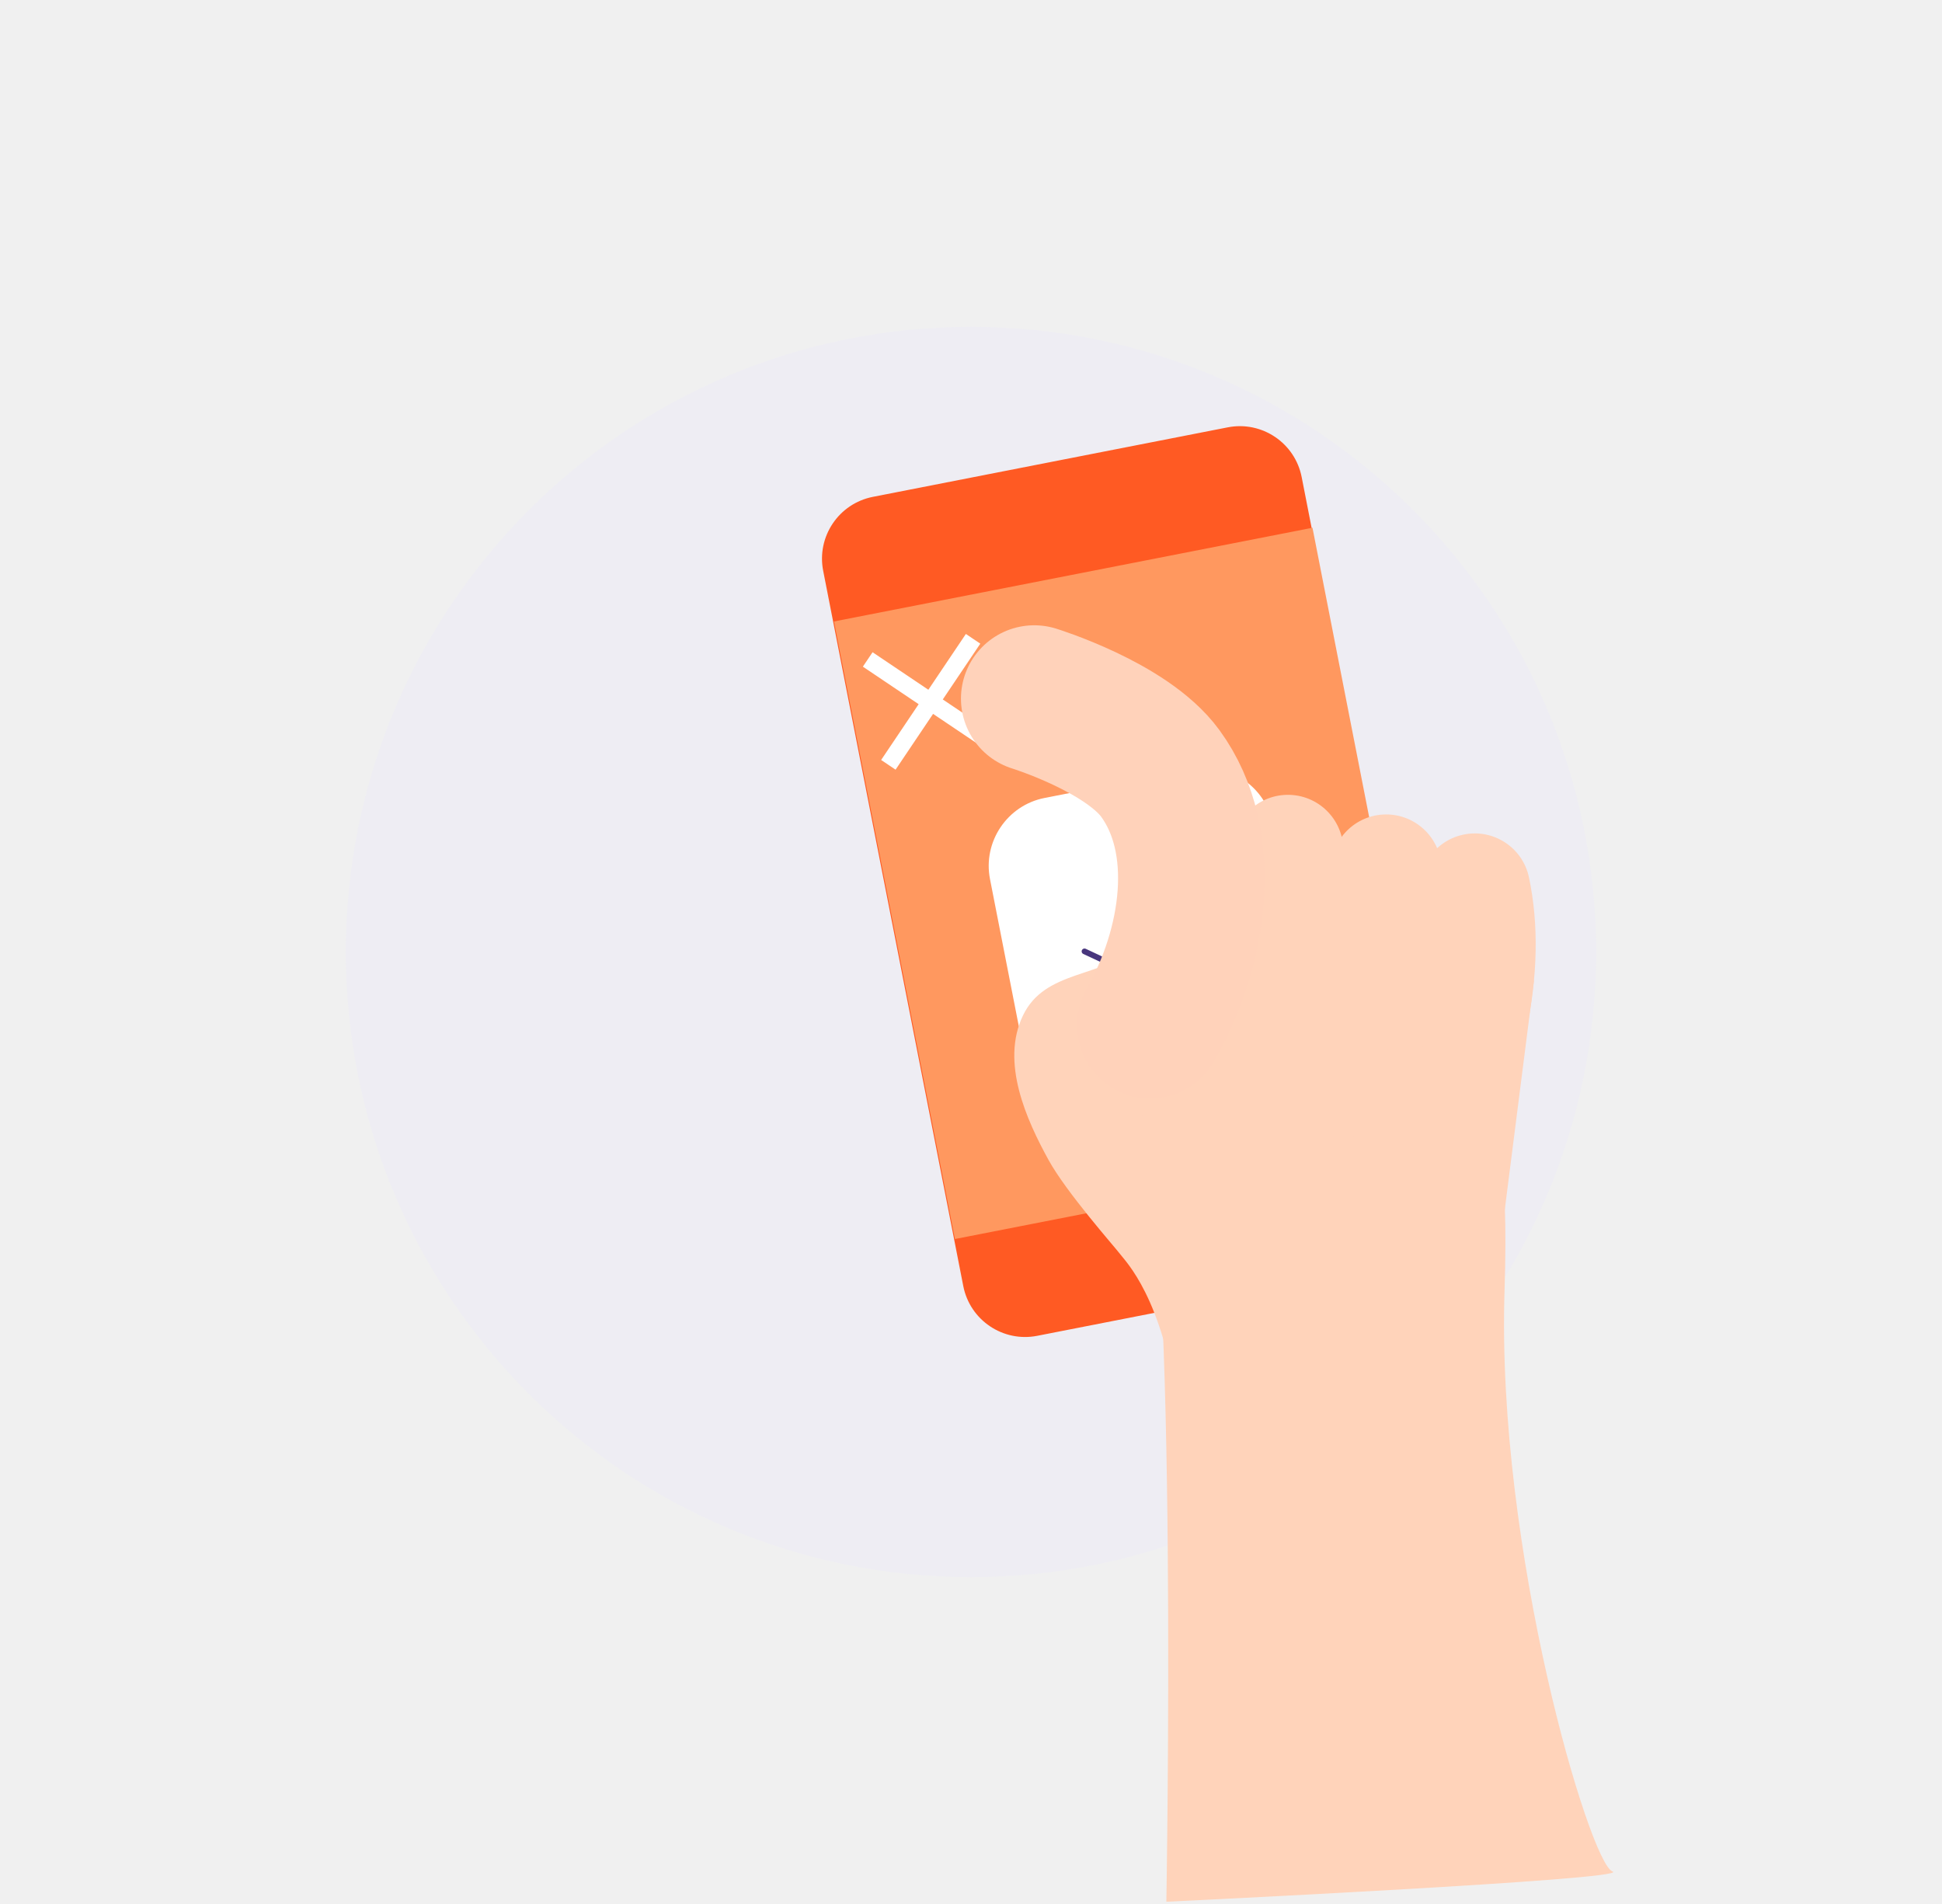
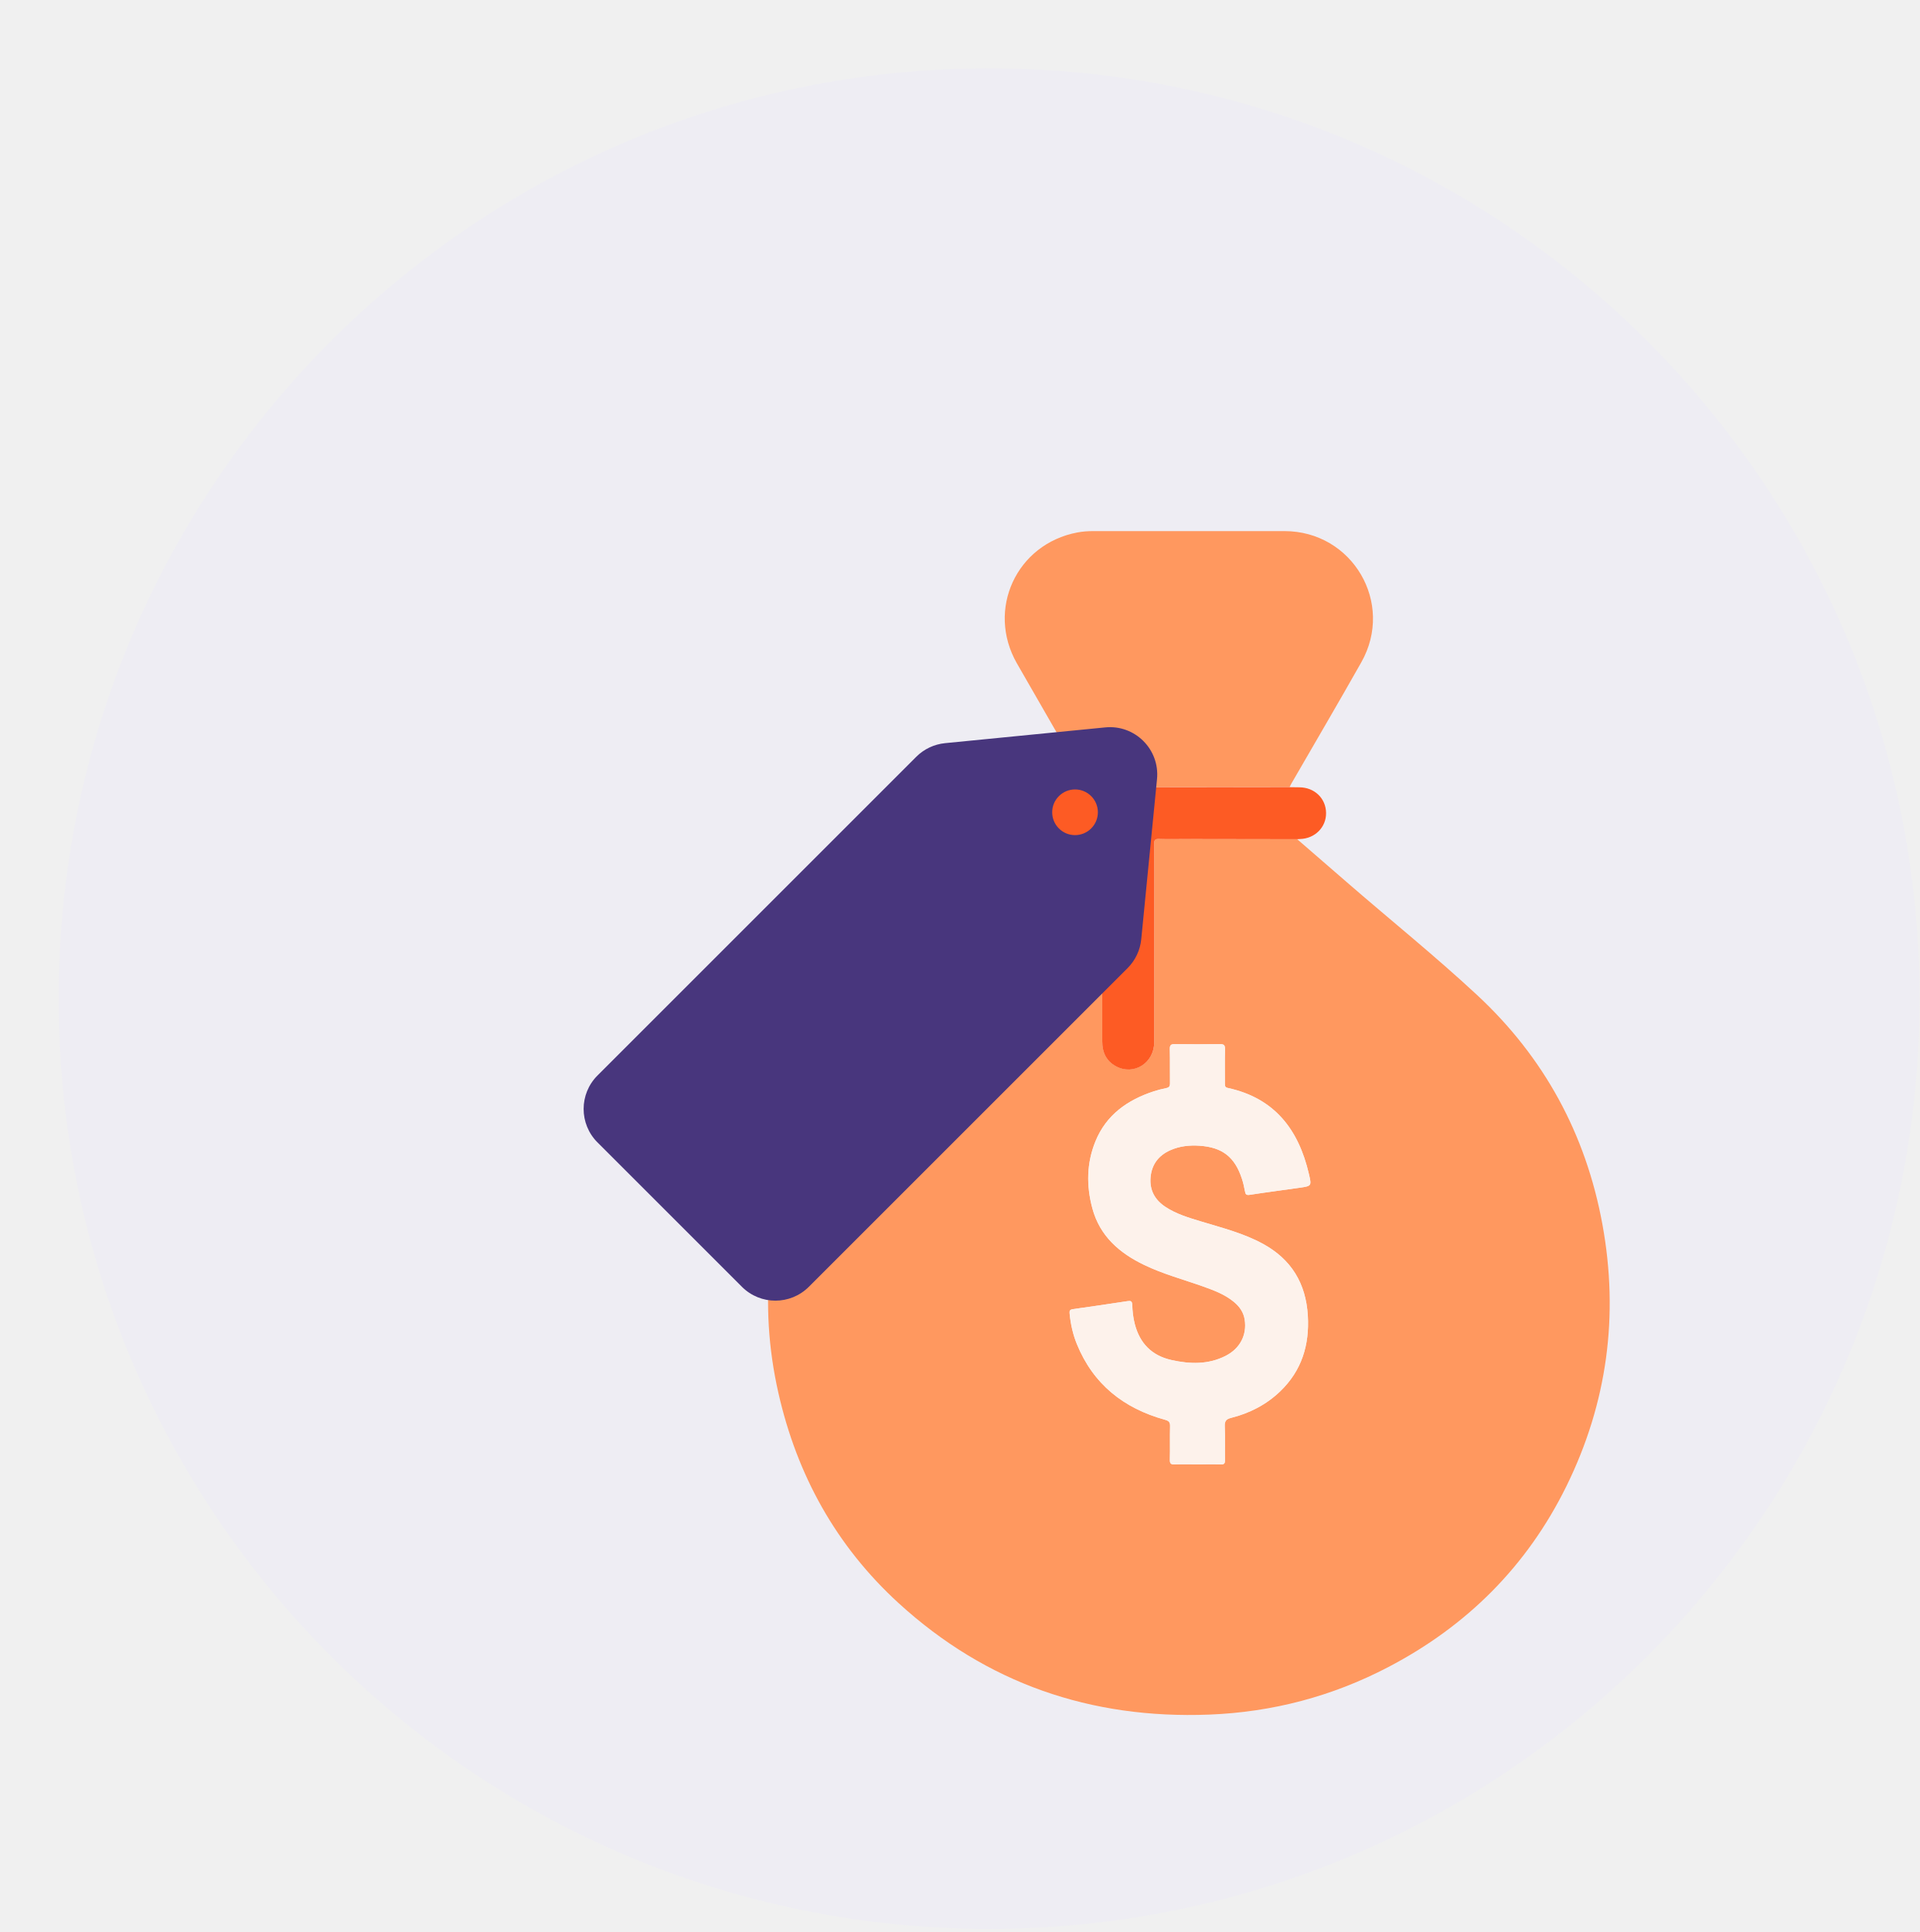
- <svg xmlns="http://www.w3.org/2000/svg" width="1020" height="1000" viewBox="0 0 1020 1000" fill="none">
+ <svg xmlns="http://www.w3.org/2000/svg" width="303" height="305" viewBox="0 0 303 305" fill="none">
  <g clip-path="url(#clip0)">
-     <path d="M838.335 500.001C838.335 681.335 691.334 828.337 510 828.337C328.666 828.337 181.664 681.335 181.664 500.001C181.664 318.667 328.666 171.665 510 171.665C691.334 171.665 838.335 318.667 838.335 500.001Z" fill="#EEEDF3" />
-     <path d="M731.144 665.087L544.79 701.588C526.853 705.101 509.458 693.405 505.945 675.468L432.362 299.795C428.848 281.855 440.546 264.463 458.483 260.95L644.836 224.449C662.776 220.935 680.167 232.629 683.681 250.569L757.264 626.242C760.777 644.179 749.084 661.573 731.144 665.087Z" fill="#FF5A23" />
-     <path d="M752.885 601.526L501.566 650.752L438.037 326.405L689.355 277.18L752.885 601.526Z" fill="#FF985F" />
-     <path d="M654.957 552.476L577.704 567.604C558.111 571.441 538.941 558.55 535.105 538.957L519.976 461.704C516.139 442.112 529.031 422.942 548.623 419.105L625.876 403.977C645.469 400.14 664.639 413.031 668.476 432.624L683.604 509.877C687.441 529.469 674.55 548.639 654.957 552.476Z" fill="white" />
-     <path d="M569.617 499.677L602.696 515.16L639.222 436.085" stroke="#48367D" stroke-width="3" stroke-linecap="round" stroke-linejoin="round" />
-     <path fill-rule="evenodd" clip-rule="evenodd" d="M490.085 374.941L519.386 394.645L524.482 387.067L495.181 367.363L514.885 338.062L507.307 332.966L487.603 362.267L458.302 342.563L453.206 350.141L482.507 369.845L462.803 399.146L470.38 404.241L490.085 374.941Z" fill="white" />
-     <path d="M787.348 656.068L788.8 647.522L805.665 515.111L725.833 455.386L613.448 487.318L623.883 660.656C676.752 673.353 729.163 671.48 787.348 656.068Z" fill="#FFD3BA" />
-     <path d="M641.135 555.894C632.043 548.419 628.055 535.824 632.079 524.032C645.012 486.157 646.749 464.468 647.421 445.497C647.992 429.45 661.461 416.903 677.507 417.474C693.55 418.045 706.098 431.51 705.53 447.557C704.553 475.216 701.044 502.001 687.107 542.816C681.92 558.012 665.396 566.125 650.201 560.938C646.804 559.776 643.757 558.048 641.135 555.894Z" fill="#FFD3BA" />
-     <path d="M697.529 547.809C688.172 540.119 684.282 527.051 688.788 515.089C696.562 494.471 700.007 475.438 699.025 458.508C698.103 442.478 710.349 428.736 726.376 427.809C742.404 426.882 756.151 439.122 757.077 455.153C758.526 480.251 753.857 507.321 743.195 535.6C737.533 550.625 720.764 558.213 705.739 552.552C702.68 551.397 699.924 549.776 697.529 547.809Z" fill="#FFD3BA" />
-     <path d="M758.133 561.344C747.724 555.151 741.907 542.822 744.561 530.313C749.141 508.763 749.685 489.426 746.168 472.833C742.842 457.128 752.876 441.691 768.584 438.365C784.29 435.036 799.723 445.069 803.049 460.778C808.265 485.375 807.725 512.836 801.443 542.394C798.105 558.101 782.67 568.128 766.963 564.789C763.766 564.109 760.8 562.928 758.133 561.344Z" fill="#FFD3BA" />
-     <path d="M618.588 739.84C610.745 681.659 591.213 662.543 588.348 658.701C585.627 655.06 560.166 626.382 550.775 609.31C539.14 588.155 525.429 557.981 537.314 533.314C548.958 509.157 578.056 514 600.658 495.953L649.083 478.261C668.321 474.964 686.59 487.884 689.894 507.122C693.19 526.363 680.267 544.632 661.029 547.932L651.484 558.19C647.99 559.616 650.964 569.471 651.872 573.599C657.401 583.466 637.926 601.841 646.949 613.939C658.624 629.581 655.404 651.726 639.759 663.401C627.956 672.209 620.439 753.581 618.588 739.84Z" fill="#FFD3BA" />
-     <path d="M599.626 596.535C618.891 638.878 612.608 998.822 612.608 998.822C612.608 998.822 858.847 987.118 846.92 982.908C834.992 978.698 785.862 813.82 790.234 677.875C794.815 535.443 763.391 611.395 763.391 611.395C763.391 611.395 580.362 554.193 599.626 596.535Z" fill="#FFD3BA" />
-     <path d="M543.226 366.91C543.226 366.91 591.646 381.863 609.403 406.179C635.675 442.156 627.585 497.297 604.179 538.428" stroke="#FFD2BA" stroke-width="77" stroke-linecap="round" stroke-linejoin="round" />
+     <path d="M302.979 157.648C302.979 238.757 237.226 304.511 156.117 304.511C75.007 304.511 9.254 238.757 9.254 157.648C9.254 76.538 75.007 10.785 156.117 10.785C237.226 10.785 302.979 76.538 302.979 157.648Z" fill="#EEEDF3" />
+     <path d="M204.735 132.471C207.36 134.749 209.991 137.027 212.615 139.305C219.449 145.234 226.506 150.918 233.135 157.078C243.715 166.909 250.303 179.032 252.914 193.25C255.552 207.65 253.696 221.5 247.23 234.636C241.029 247.228 231.551 256.686 219.122 263.179C210.277 267.803 200.839 270.291 190.865 270.679C172.153 271.406 155.686 265.749 141.829 253.076C131.984 244.067 125.79 232.869 122.852 219.868C121.275 212.892 120.833 205.835 121.581 198.73C123.097 184.288 128.679 171.635 138.409 160.824C141.863 156.989 145.874 153.773 149.757 150.415C156.529 144.574 163.314 138.754 170.093 132.927C170.256 132.784 170.392 132.621 170.542 132.465C171.467 132.458 172.391 132.478 173.316 132.431C173.88 132.403 174.003 132.648 173.989 133.151C173.962 134.103 173.982 135.055 173.982 136.007C173.982 145.472 173.982 154.936 173.982 164.4C173.982 166.121 174.615 167.487 176.151 168.317C178.953 169.833 182.175 167.814 182.182 164.536C182.196 157.085 182.189 149.633 182.189 142.181C182.189 139.189 182.203 136.197 182.175 133.206C182.169 132.594 182.339 132.403 182.951 132.424C184.283 132.471 185.616 132.437 186.948 132.437C192.877 132.458 198.806 132.465 204.735 132.471ZM189.015 231.176C190.239 231.176 191.463 231.148 192.687 231.189C193.238 231.21 193.36 231.019 193.353 230.502C193.326 228.735 193.394 226.967 193.319 225.199C193.285 224.369 193.516 224.043 194.332 223.832C197.249 223.098 199.867 221.752 202.056 219.658C205.469 216.38 206.707 212.321 206.428 207.684C206.122 202.612 203.838 198.818 199.35 196.364C196.27 194.677 192.898 193.834 189.58 192.828C187.628 192.236 185.67 191.665 183.95 190.523C182.264 189.408 181.421 187.858 181.611 185.825C181.801 183.805 182.883 182.405 184.725 181.582C186.201 180.929 187.764 180.766 189.349 180.875C192.939 181.12 194.904 182.656 196.019 186.076C196.229 186.715 196.379 187.382 196.501 188.048C196.583 188.517 196.685 188.714 197.256 188.626C199.887 188.218 202.525 187.885 205.164 187.504C207.033 187.232 207.033 187.212 206.598 185.335C204.973 178.312 201.172 173.341 193.788 171.75C193.347 171.655 193.333 171.404 193.34 171.05C193.353 169.255 193.306 167.46 193.36 165.665C193.381 164.958 193.149 164.815 192.49 164.829C190.151 164.87 187.812 164.863 185.473 164.829C184.861 164.822 184.623 164.951 184.644 165.624C184.691 167.419 184.644 169.214 184.671 171.009C184.678 171.485 184.528 171.682 184.066 171.778C183.399 171.914 182.74 172.077 182.101 172.288C177.946 173.654 174.601 176 172.901 180.188C171.501 183.629 171.46 187.178 172.412 190.741C173.588 195.126 176.668 197.805 180.598 199.695C183.596 201.137 186.806 201.993 189.92 203.102C191.633 203.714 193.34 204.353 194.768 205.536C195.651 206.27 196.284 207.161 196.461 208.323C196.834 210.737 195.74 212.872 193.476 214.035C190.715 215.449 187.812 215.354 184.895 214.701C181.822 214.014 179.918 212.09 179.123 209.044C178.857 208.038 178.749 207.011 178.715 205.984C178.694 205.393 178.463 205.332 177.973 205.407C175.104 205.842 172.228 206.277 169.352 206.671C168.869 206.739 168.788 206.923 168.829 207.351C168.985 209.01 169.338 210.628 169.964 212.165C172.548 218.529 177.362 222.33 183.868 224.132C184.467 224.302 184.698 224.492 184.684 225.138C184.637 226.906 184.698 228.673 184.65 230.441C184.63 231.074 184.841 231.21 185.432 231.189C186.622 231.142 187.819 231.176 189.015 231.176Z" fill="#FF985F" />
+     <path d="M171.761 124.265C168.008 117.751 164.234 111.245 160.502 104.717C155.654 96.225 160.434 85.883 170.034 84.061C170.864 83.905 171.707 83.844 172.55 83.844C182.613 83.85 192.669 83.844 202.732 83.844C213.468 83.844 220.151 95.212 214.861 104.561C211.244 110.966 207.518 117.309 203.84 123.68C203.731 123.864 203.643 124.068 203.548 124.258C194.906 124.265 186.264 124.272 177.629 124.279C175.671 124.285 173.719 124.272 171.761 124.265Z" fill="#FF985F" />
+     <path d="M171.759 124.265C173.717 124.271 175.669 124.292 177.627 124.292C186.269 124.285 194.911 124.278 203.546 124.271C204.062 124.278 204.579 124.292 205.096 124.292C207.475 124.305 209.284 126.039 209.304 128.344C209.332 130.588 207.543 132.383 205.218 132.451C205.055 132.458 204.892 132.464 204.729 132.478C198.8 132.471 192.871 132.458 186.942 132.451C185.609 132.451 184.277 132.485 182.944 132.437C182.325 132.417 182.162 132.607 182.169 133.219C182.196 136.211 182.182 139.203 182.182 142.194C182.182 149.646 182.189 157.098 182.176 164.55C182.169 167.827 178.946 169.847 176.145 168.33C174.608 167.501 173.976 166.127 173.976 164.414C173.983 154.949 173.976 145.485 173.976 136.02C173.976 135.069 173.955 134.117 173.983 133.165C173.996 132.662 173.874 132.417 173.309 132.444C172.385 132.492 171.46 132.471 170.535 132.478C167.938 132.376 166.313 131.084 166.021 128.902C165.701 126.495 167.53 124.353 169.957 124.299C170.563 124.278 171.161 124.271 171.759 124.265Z" fill="#FD5B24" />
+     <path d="M189.016 231.175C187.819 231.175 186.622 231.141 185.426 231.189C184.834 231.209 184.63 231.073 184.644 230.441C184.692 228.673 184.63 226.905 184.678 225.137C184.698 224.491 184.467 224.294 183.862 224.131C177.355 222.329 172.541 218.529 169.958 212.164C169.332 210.621 168.979 209.01 168.822 207.351C168.781 206.922 168.863 206.739 169.346 206.671C172.222 206.27 175.098 205.841 177.967 205.406C178.457 205.331 178.688 205.392 178.708 205.984C178.742 207.011 178.851 208.037 179.116 209.044C179.912 212.09 181.815 214.014 184.889 214.701C187.806 215.353 190.709 215.449 193.469 214.034C195.733 212.872 196.828 210.73 196.454 208.323C196.271 207.16 195.645 206.27 194.761 205.535C193.333 204.352 191.627 203.713 189.913 203.101C186.799 201.993 183.583 201.136 180.592 199.695C176.668 197.805 173.582 195.126 172.405 190.74C171.453 187.184 171.494 183.628 172.895 180.188C174.601 176 177.947 173.654 182.094 172.287C182.74 172.076 183.4 171.906 184.059 171.777C184.515 171.689 184.671 171.492 184.664 171.009C184.637 169.214 184.685 167.419 184.637 165.624C184.617 164.951 184.848 164.815 185.467 164.828C187.806 164.862 190.144 164.862 192.483 164.828C193.143 164.815 193.374 164.958 193.354 165.665C193.299 167.46 193.34 169.255 193.333 171.05C193.333 171.403 193.347 171.662 193.782 171.75C201.159 173.341 204.967 178.311 206.592 185.335C207.027 187.218 207.027 187.232 205.157 187.504C202.526 187.885 199.881 188.218 197.25 188.626C196.679 188.714 196.577 188.517 196.495 188.048C196.373 187.381 196.223 186.715 196.012 186.076C194.89 182.656 192.932 181.119 189.342 180.875C187.751 180.766 186.194 180.929 184.719 181.582C182.876 182.398 181.795 183.805 181.605 185.824C181.414 187.857 182.257 189.408 183.944 190.523C185.671 191.665 187.629 192.236 189.573 192.828C192.891 193.834 196.264 194.684 199.344 196.363C203.831 198.818 206.116 202.612 206.422 207.684C206.701 212.321 205.463 216.387 202.05 219.657C199.861 221.758 197.243 223.098 194.326 223.832C193.503 224.036 193.272 224.369 193.313 225.199C193.388 226.966 193.32 228.734 193.347 230.502C193.354 231.019 193.231 231.209 192.681 231.189C191.464 231.141 190.24 231.175 189.016 231.175Z" fill="#FDF2EB" />
+     <g clip-path="url(#clip1)">
+       <path d="M182.62 122.996C183.081 118.309 179.142 114.371 174.456 114.832L149.172 117.32C147.452 117.489 145.844 118.249 144.622 119.471L94.306 169.787C91.39 172.703 91.39 177.432 94.306 180.349L117.103 203.145C120.019 206.061 124.748 206.061 127.664 203.145L177.98 152.829C179.202 151.607 179.962 149.999 180.132 148.28L182.62 122.996ZM167.131 130.783C165.723 129.375 165.724 127.095 167.133 125.685C168.542 124.276 170.823 124.275 172.231 125.684C173.639 127.092 173.639 129.372 172.229 130.782C170.82 132.191 168.54 132.192 167.131 130.783Z" fill="#48367D" />
+     </g>
  </g>
  <defs>
    <clipPath id="clip0">
-       <rect width="1020" height="1000" fill="white" />
+       <rect width="303" height="305" fill="white" />
+     </clipPath>
+     <clipPath id="clip1">
+       <rect width="47.175" height="110.034" fill="white" transform="translate(166.832 97.2617) rotate(45)" />
    </clipPath>
  </defs>
</svg>
